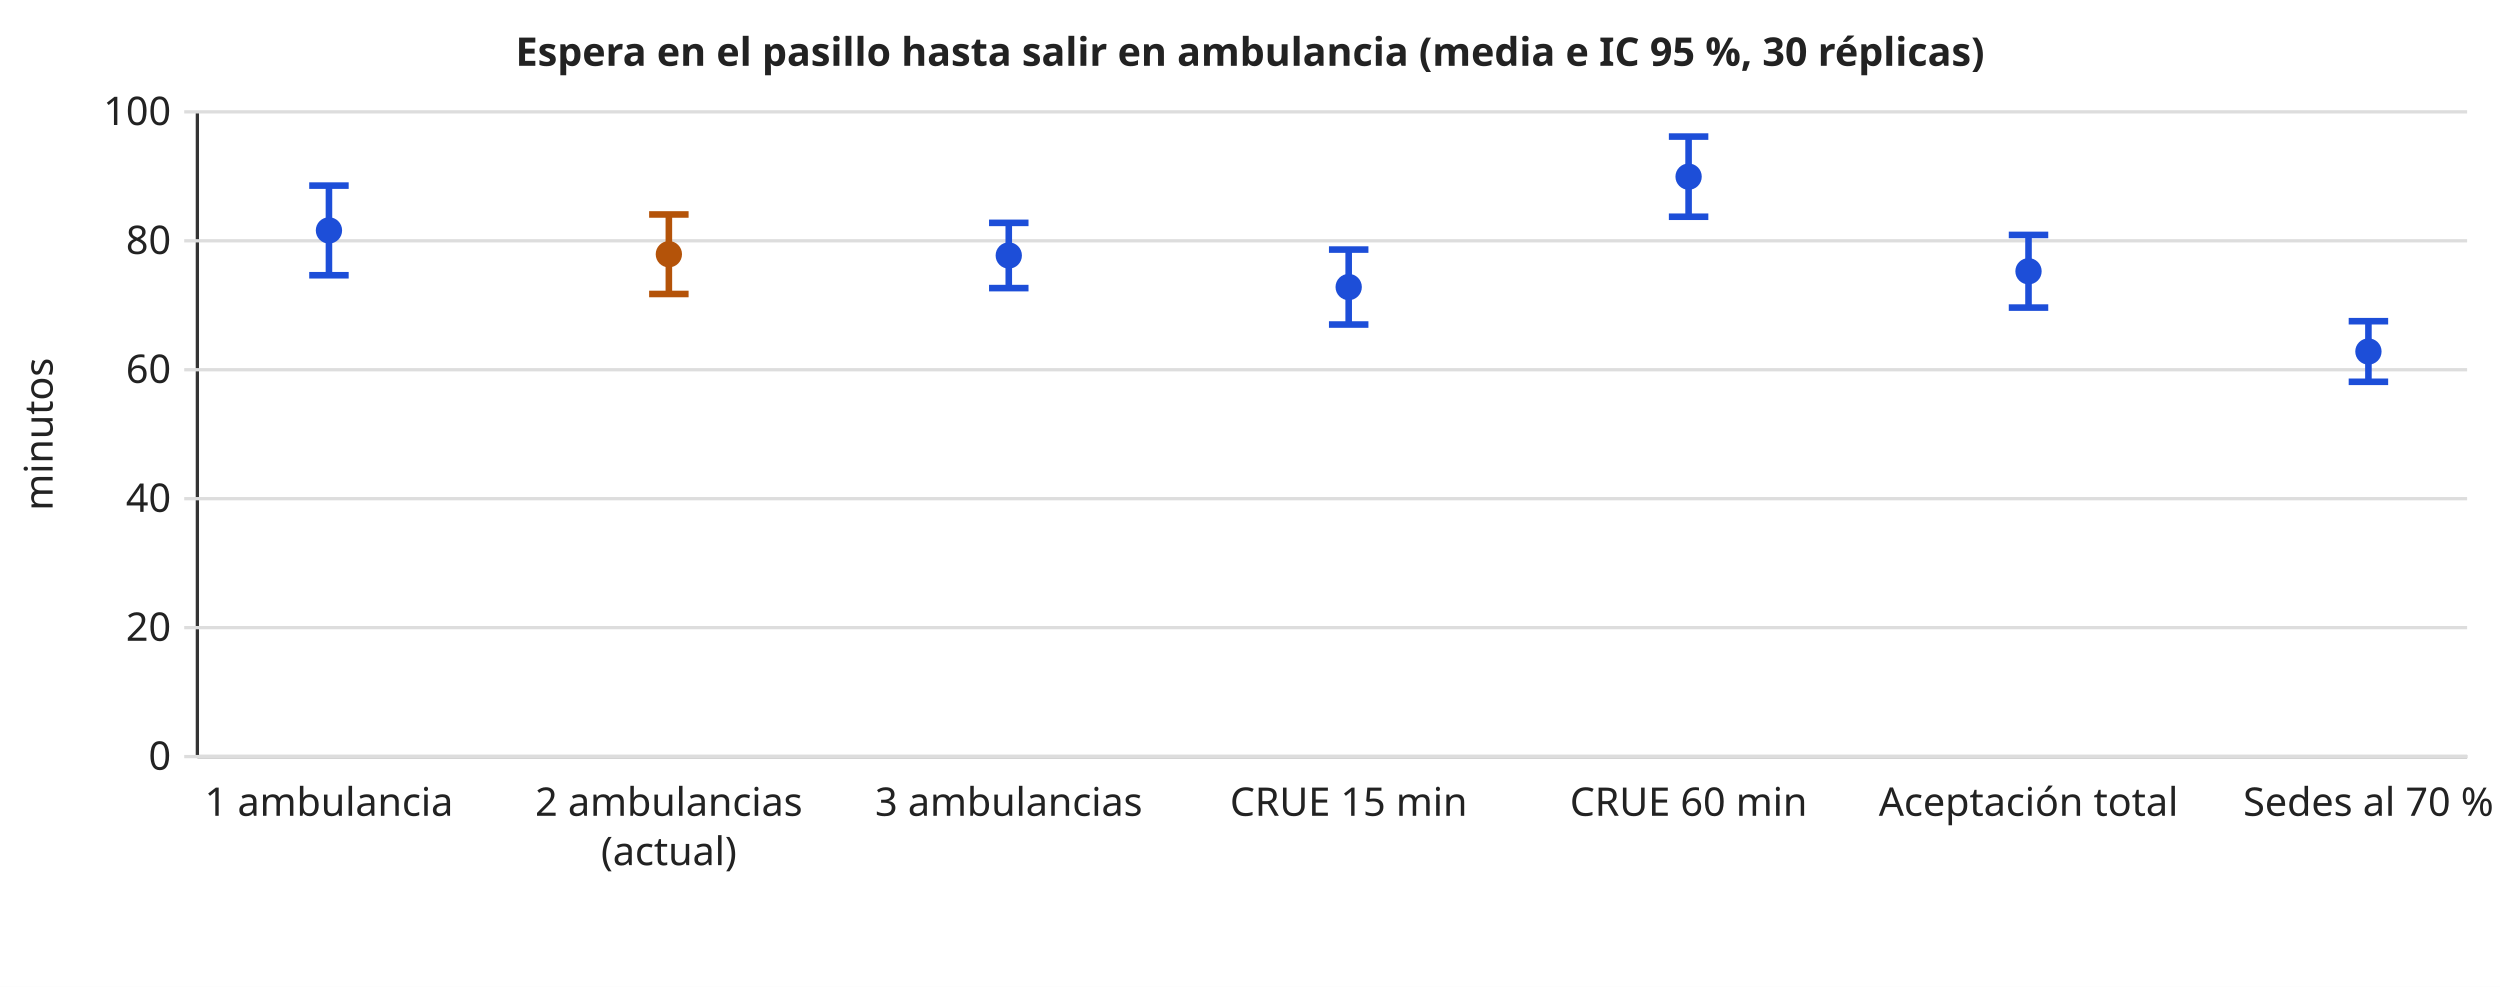
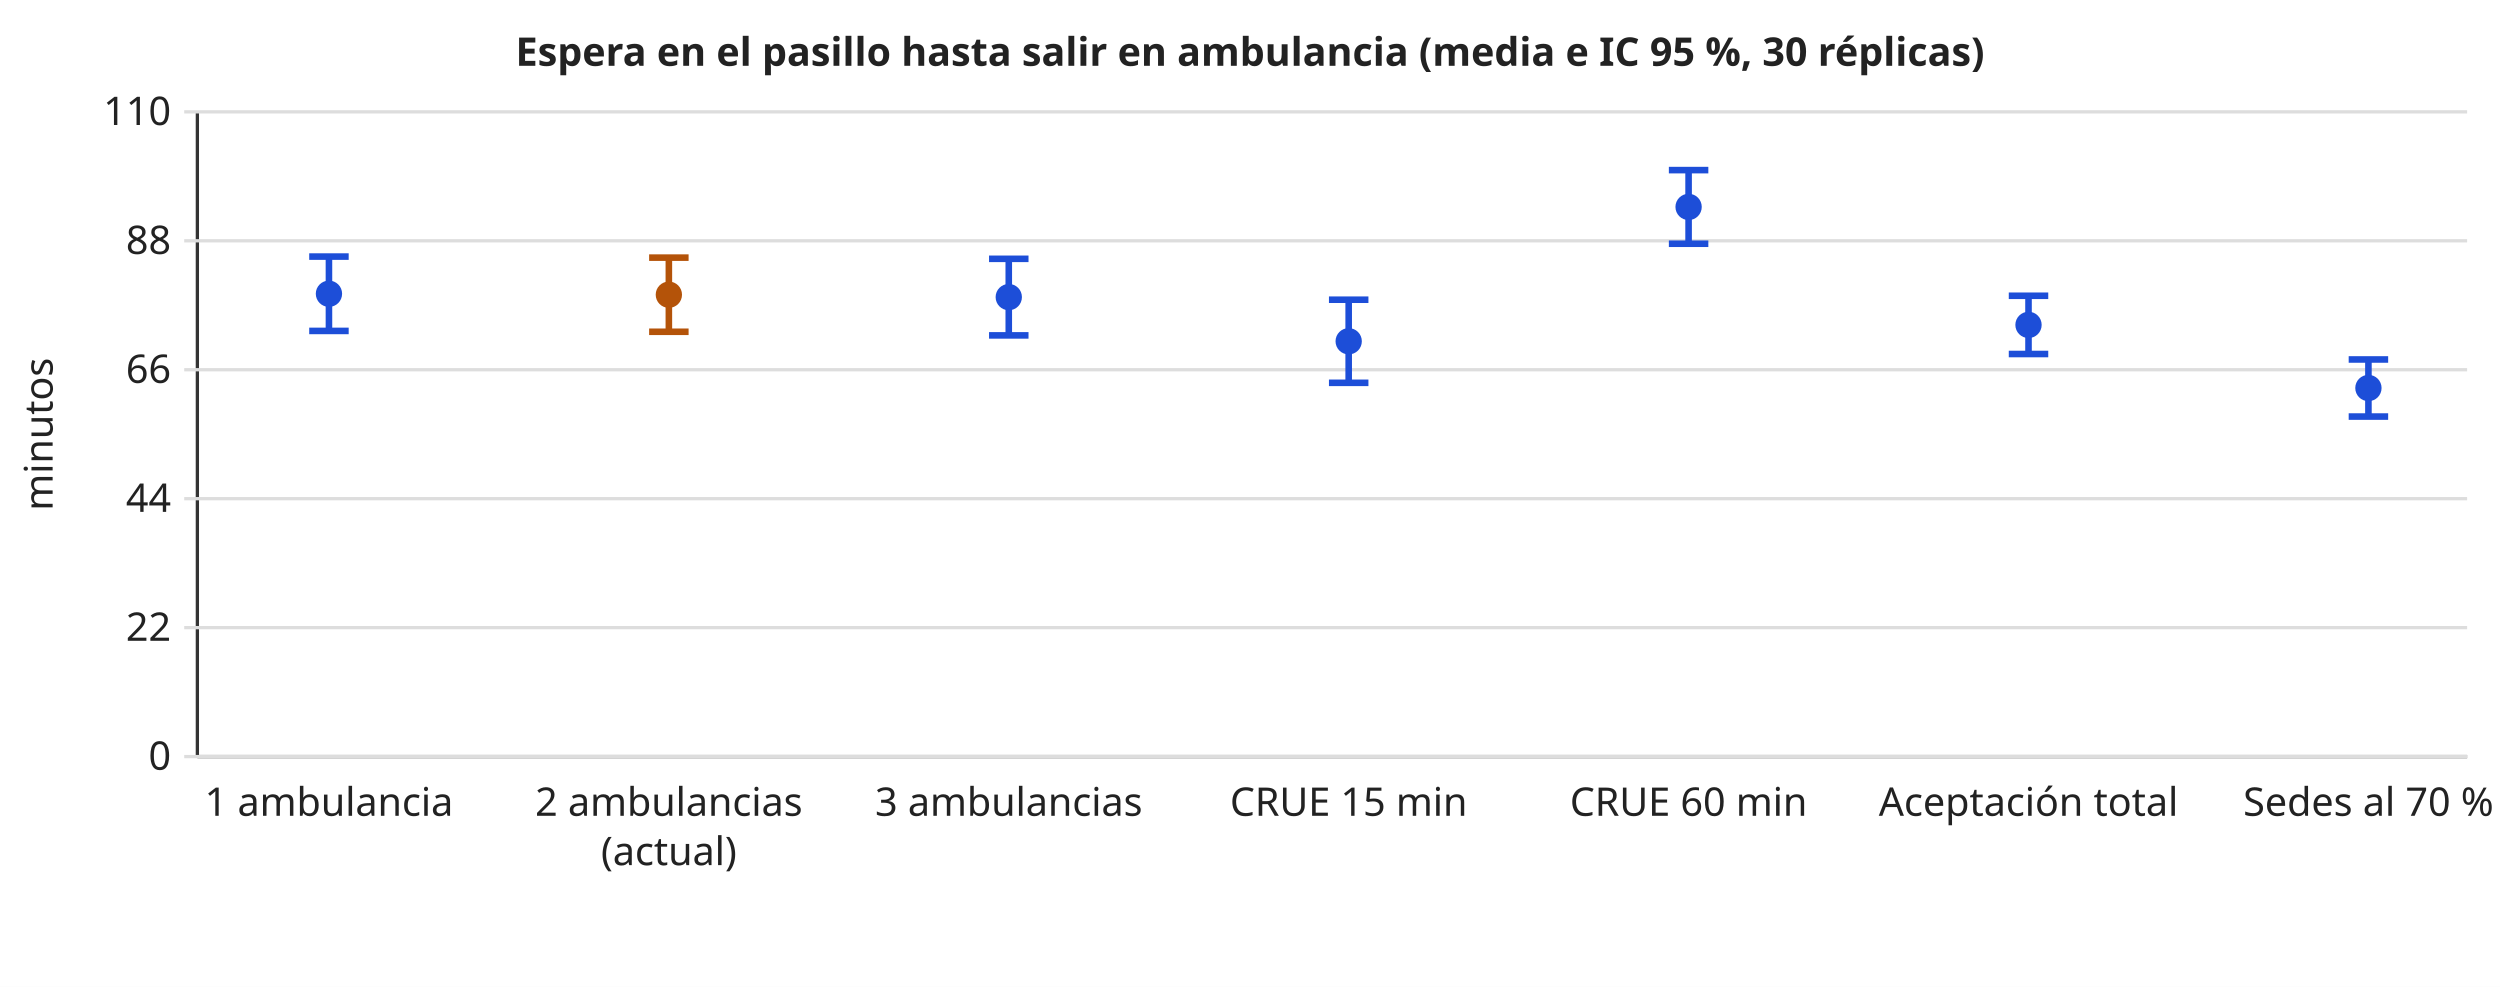
<svg xmlns="http://www.w3.org/2000/svg" viewBox="0 0 760 300" font-family="sans-serif" font-size="12" fill="#222">
  <rect width="760" height="300" fill="white" />
  <text x="380" y="20" text-anchor="middle" font-weight="bold">Espera en el pasillo hasta salir en ambulancia (media e IC 95 %, 30 réplicas)</text>
  <line x1="60" y1="34" x2="60" y2="230" stroke="#333" />
  <line x1="60" y1="230" x2="750" y2="230" stroke="#333" />
  <line x1="56" y1="230" x2="750" y2="230" stroke="#ddd" />
  <text x="52" y="234" text-anchor="end">0</text>
  <line x1="56" y1="190.8" x2="750" y2="190.8" stroke="#ddd" />
-   <text x="52" y="194.8" text-anchor="end">20</text>
+   <text x="52" y="194.8" text-anchor="end">22</text>
  <line x1="56" y1="151.6" x2="750" y2="151.6" stroke="#ddd" />
-   <text x="52" y="155.6" text-anchor="end">40</text>
+   <text x="52" y="155.6" text-anchor="end">44</text>
  <line x1="56" y1="112.4" x2="750" y2="112.4" stroke="#ddd" />
-   <text x="52" y="116.4" text-anchor="end">60</text>
+   <text x="52" y="116.4" text-anchor="end">66</text>
  <line x1="56" y1="73.2" x2="750" y2="73.2" stroke="#ddd" />
-   <text x="52" y="77.2" text-anchor="end">80</text>
+   <text x="52" y="77.2" text-anchor="end">88</text>
  <line x1="56" y1="34" x2="750" y2="34" stroke="#ddd" />
-   <text x="52" y="38" text-anchor="end">100</text>
+   <text x="52" y="38" text-anchor="end">110</text>
  <text transform="translate(16 132) rotate(-90)" text-anchor="middle">minutos</text>
-   <line x1="100" y1="83.674" x2="100" y2="56.425" stroke="#1d4ed8" stroke-width="2" />
-   <line x1="94" y1="83.674" x2="106" y2="83.674" stroke="#1d4ed8" stroke-width="2" />
-   <line x1="94" y1="56.425" x2="106" y2="56.425" stroke="#1d4ed8" stroke-width="2" />
-   <circle cx="100" cy="70.05" r="4" fill="#1d4ed8" />
+   <line x1="100" y1="100.6" x2="100" y2="78" stroke="#1d4ed8" stroke-width="2" />
+   <line x1="94" y1="100.6" x2="106" y2="100.6" stroke="#1d4ed8" stroke-width="2" />
+   <line x1="94" y1="78" x2="106" y2="78" stroke="#1d4ed8" stroke-width="2" />
+   <circle cx="100" cy="89.3" r="4" fill="#1d4ed8" />
  <text x="100" y="248" text-anchor="middle">1 ambulancia</text>
-   <line x1="203.333" y1="89.37" x2="203.333" y2="65.198" stroke="#b45309" stroke-width="2" />
-   <line x1="197.333" y1="89.37" x2="209.333" y2="89.37" stroke="#b45309" stroke-width="2" />
-   <line x1="197.333" y1="65.198" x2="209.333" y2="65.198" stroke="#b45309" stroke-width="2" />
-   <circle cx="203.333" cy="77.284" r="4" fill="#b45309" />
+   <line x1="203.333" y1="100.862" x2="203.333" y2="78.32" stroke="#b45309" stroke-width="2" />
+   <line x1="197.333" y1="100.862" x2="209.333" y2="100.862" stroke="#b45309" stroke-width="2" />
+   <line x1="197.333" y1="78.32" x2="209.333" y2="78.32" stroke="#b45309" stroke-width="2" />
+   <circle cx="203.333" cy="89.591" r="4" fill="#b45309" />
  <text x="203.333" y="248" text-anchor="middle">2 ambulancias</text>
  <text x="203.333" y="263" text-anchor="middle">(actual)</text>
-   <line x1="306.667" y1="87.583" x2="306.667" y2="67.751" stroke="#1d4ed8" stroke-width="2" />
-   <line x1="300.667" y1="87.583" x2="312.667" y2="87.583" stroke="#1d4ed8" stroke-width="2" />
-   <line x1="300.667" y1="67.751" x2="312.667" y2="67.751" stroke="#1d4ed8" stroke-width="2" />
-   <circle cx="306.667" cy="77.667" r="4" fill="#1d4ed8" />
+   <line x1="306.667" y1="101.957" x2="306.667" y2="78.681" stroke="#1d4ed8" stroke-width="2" />
+   <line x1="300.667" y1="101.957" x2="312.667" y2="101.957" stroke="#1d4ed8" stroke-width="2" />
+   <line x1="300.667" y1="78.681" x2="312.667" y2="78.681" stroke="#1d4ed8" stroke-width="2" />
+   <circle cx="306.667" cy="90.319" r="4" fill="#1d4ed8" />
  <text x="306.667" y="248" text-anchor="middle">3 ambulancias</text>
-   <line x1="410" y1="98.657" x2="410" y2="75.87" stroke="#1d4ed8" stroke-width="2" />
-   <line x1="404" y1="98.657" x2="416" y2="98.657" stroke="#1d4ed8" stroke-width="2" />
-   <line x1="404" y1="75.87" x2="416" y2="75.87" stroke="#1d4ed8" stroke-width="2" />
-   <circle cx="410" cy="87.263" r="4" fill="#1d4ed8" />
+   <line x1="410" y1="116.379" x2="410" y2="91.114" stroke="#1d4ed8" stroke-width="2" />
+   <line x1="404" y1="116.379" x2="416" y2="116.379" stroke="#1d4ed8" stroke-width="2" />
+   <line x1="404" y1="91.114" x2="416" y2="91.114" stroke="#1d4ed8" stroke-width="2" />
+   <circle cx="410" cy="103.746" r="4" fill="#1d4ed8" />
  <text x="410" y="248" text-anchor="middle">CRUE 15 min</text>
-   <line x1="513.333" y1="65.89" x2="513.333" y2="41.519" stroke="#1d4ed8" stroke-width="2" />
-   <line x1="507.333" y1="65.89" x2="519.333" y2="65.89" stroke="#1d4ed8" stroke-width="2" />
-   <line x1="507.333" y1="41.519" x2="519.333" y2="41.519" stroke="#1d4ed8" stroke-width="2" />
-   <circle cx="513.333" cy="53.704" r="4" fill="#1d4ed8" />
+   <line x1="513.333" y1="74.099" x2="513.333" y2="51.713" stroke="#1d4ed8" stroke-width="2" />
+   <line x1="507.333" y1="74.099" x2="519.333" y2="74.099" stroke="#1d4ed8" stroke-width="2" />
+   <line x1="507.333" y1="51.713" x2="519.333" y2="51.713" stroke="#1d4ed8" stroke-width="2" />
+   <circle cx="513.333" cy="62.906" r="4" fill="#1d4ed8" />
  <text x="513.333" y="248" text-anchor="middle">CRUE 60 min</text>
-   <line x1="616.667" y1="93.509" x2="616.667" y2="71.417" stroke="#1d4ed8" stroke-width="2" />
-   <line x1="610.667" y1="93.509" x2="622.667" y2="93.509" stroke="#1d4ed8" stroke-width="2" />
-   <line x1="610.667" y1="71.417" x2="622.667" y2="71.417" stroke="#1d4ed8" stroke-width="2" />
-   <circle cx="616.667" cy="82.463" r="4" fill="#1d4ed8" />
+   <line x1="616.667" y1="107.619" x2="616.667" y2="89.915" stroke="#1d4ed8" stroke-width="2" />
+   <line x1="610.667" y1="107.619" x2="622.667" y2="107.619" stroke="#1d4ed8" stroke-width="2" />
+   <line x1="610.667" y1="89.915" x2="622.667" y2="89.915" stroke="#1d4ed8" stroke-width="2" />
+   <circle cx="616.667" cy="98.767" r="4" fill="#1d4ed8" />
  <text x="616.667" y="248" text-anchor="middle">Aceptación total</text>
-   <line x1="720" y1="116.067" x2="720" y2="97.644" stroke="#1d4ed8" stroke-width="2" />
-   <line x1="714" y1="116.067" x2="726" y2="116.067" stroke="#1d4ed8" stroke-width="2" />
-   <line x1="714" y1="97.644" x2="726" y2="97.644" stroke="#1d4ed8" stroke-width="2" />
-   <circle cx="720" cy="106.856" r="4" fill="#1d4ed8" />
+   <line x1="720" y1="126.634" x2="720" y2="109.279" stroke="#1d4ed8" stroke-width="2" />
+   <line x1="714" y1="126.634" x2="726" y2="126.634" stroke="#1d4ed8" stroke-width="2" />
+   <line x1="714" y1="109.279" x2="726" y2="109.279" stroke="#1d4ed8" stroke-width="2" />
+   <circle cx="720" cy="117.956" r="4" fill="#1d4ed8" />
  <text x="720" y="248" text-anchor="middle">Sedes al 70 %</text>
</svg>
